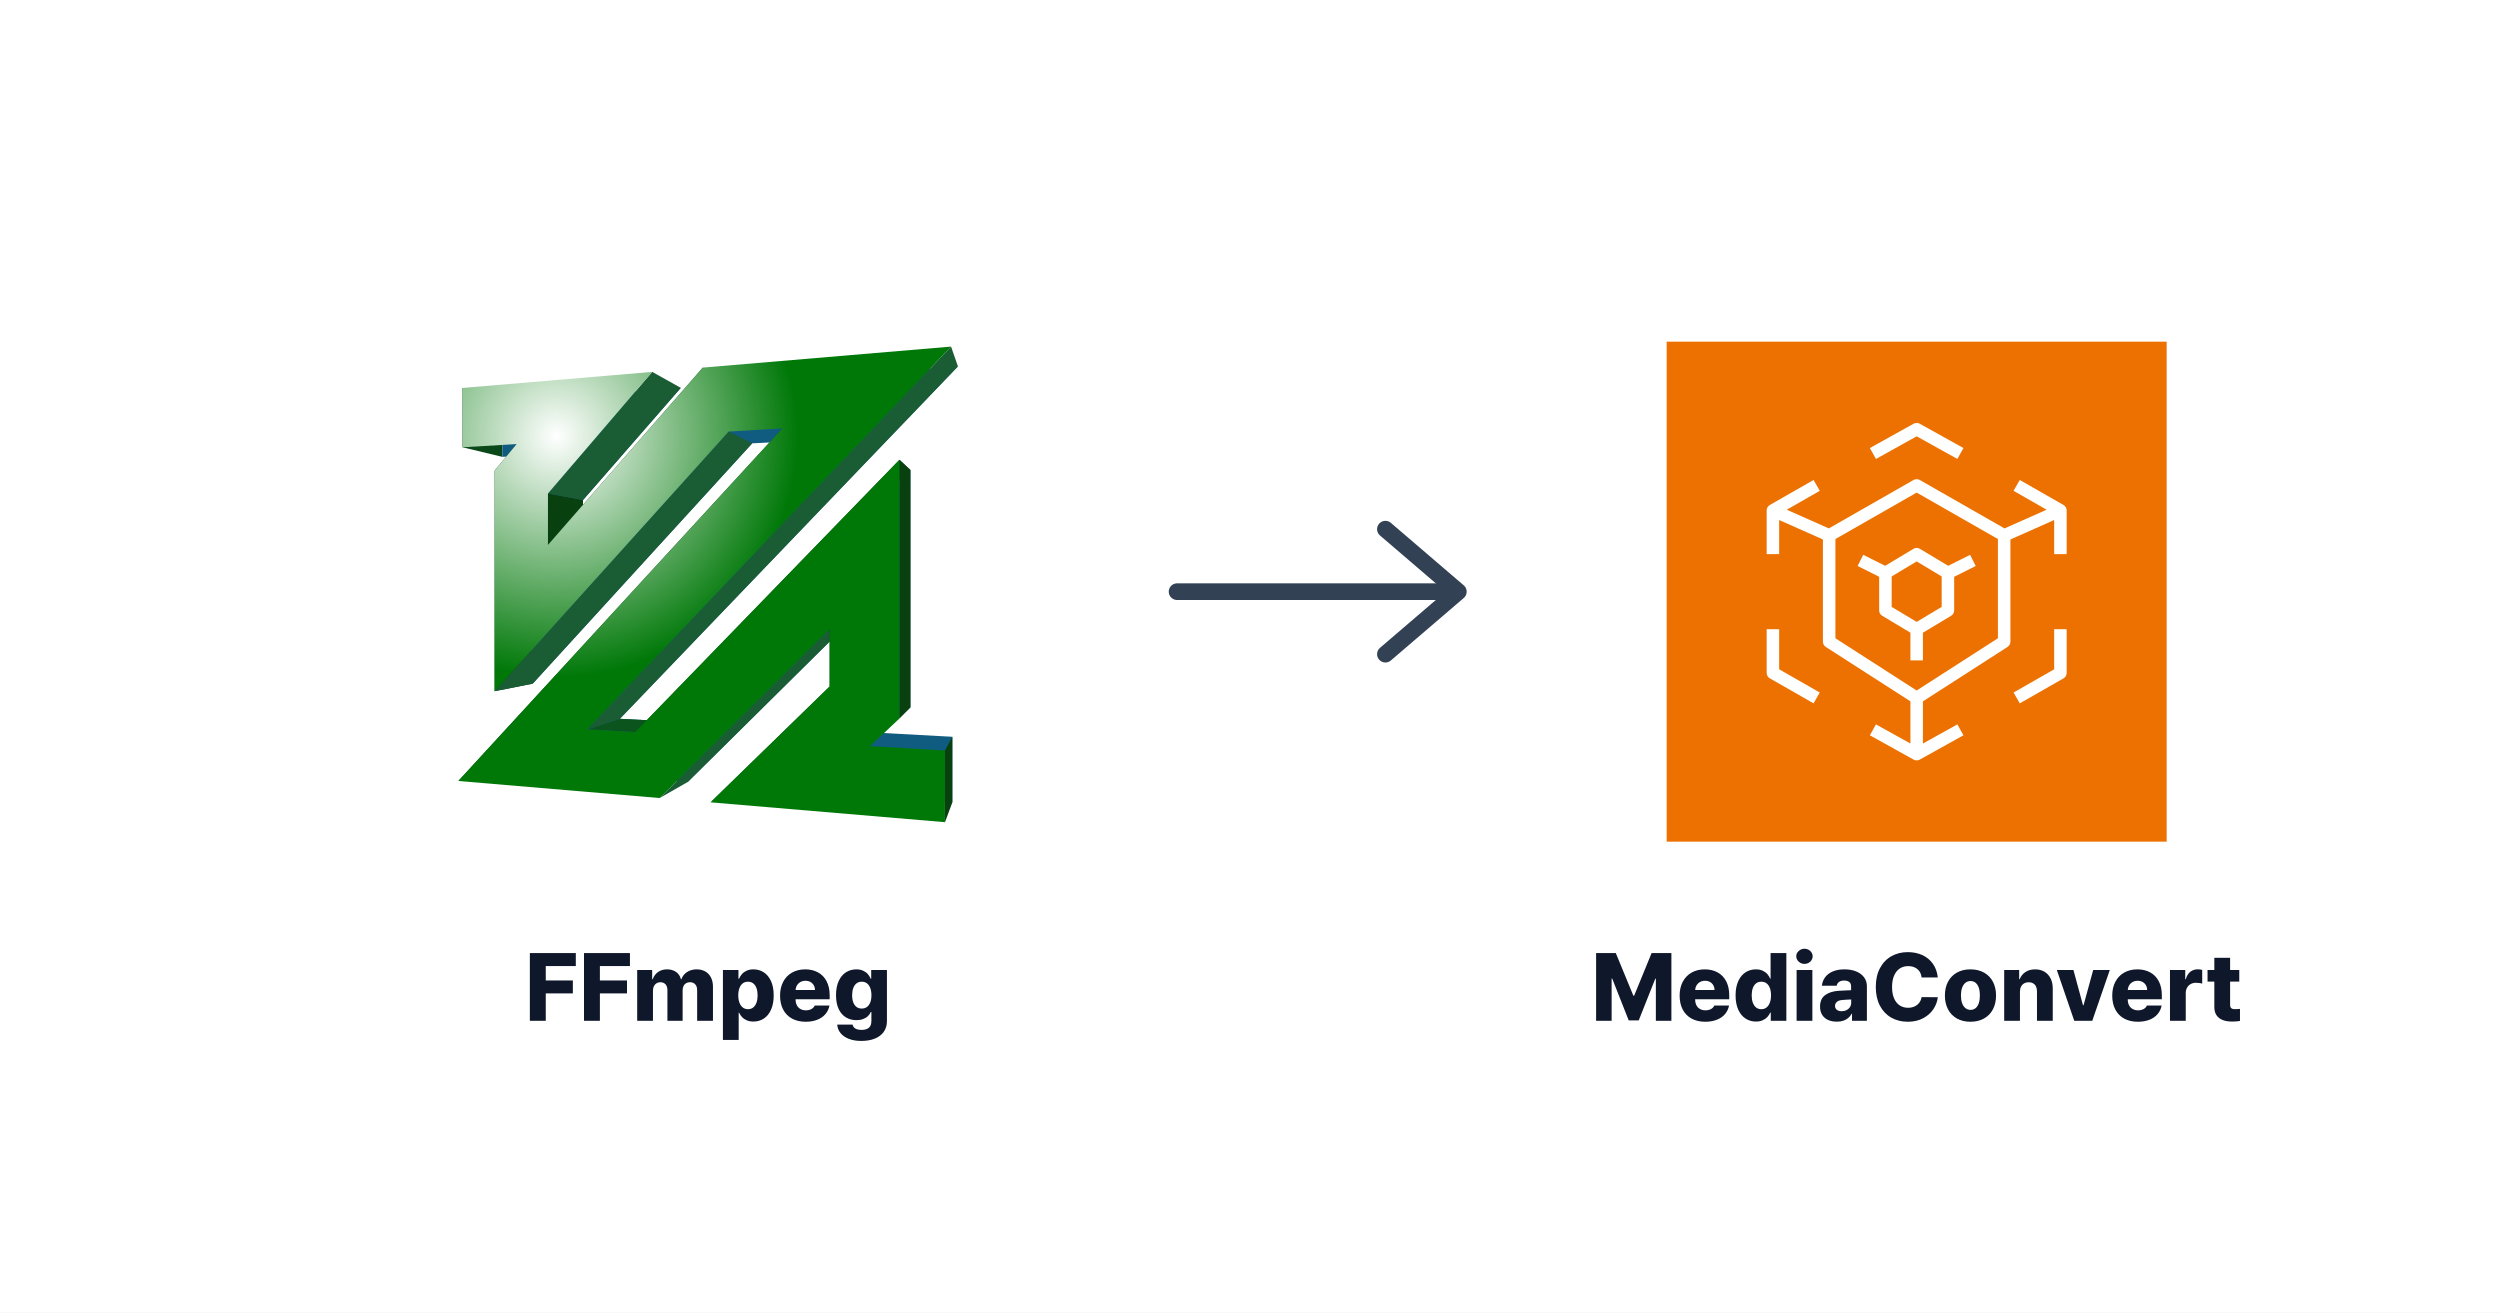
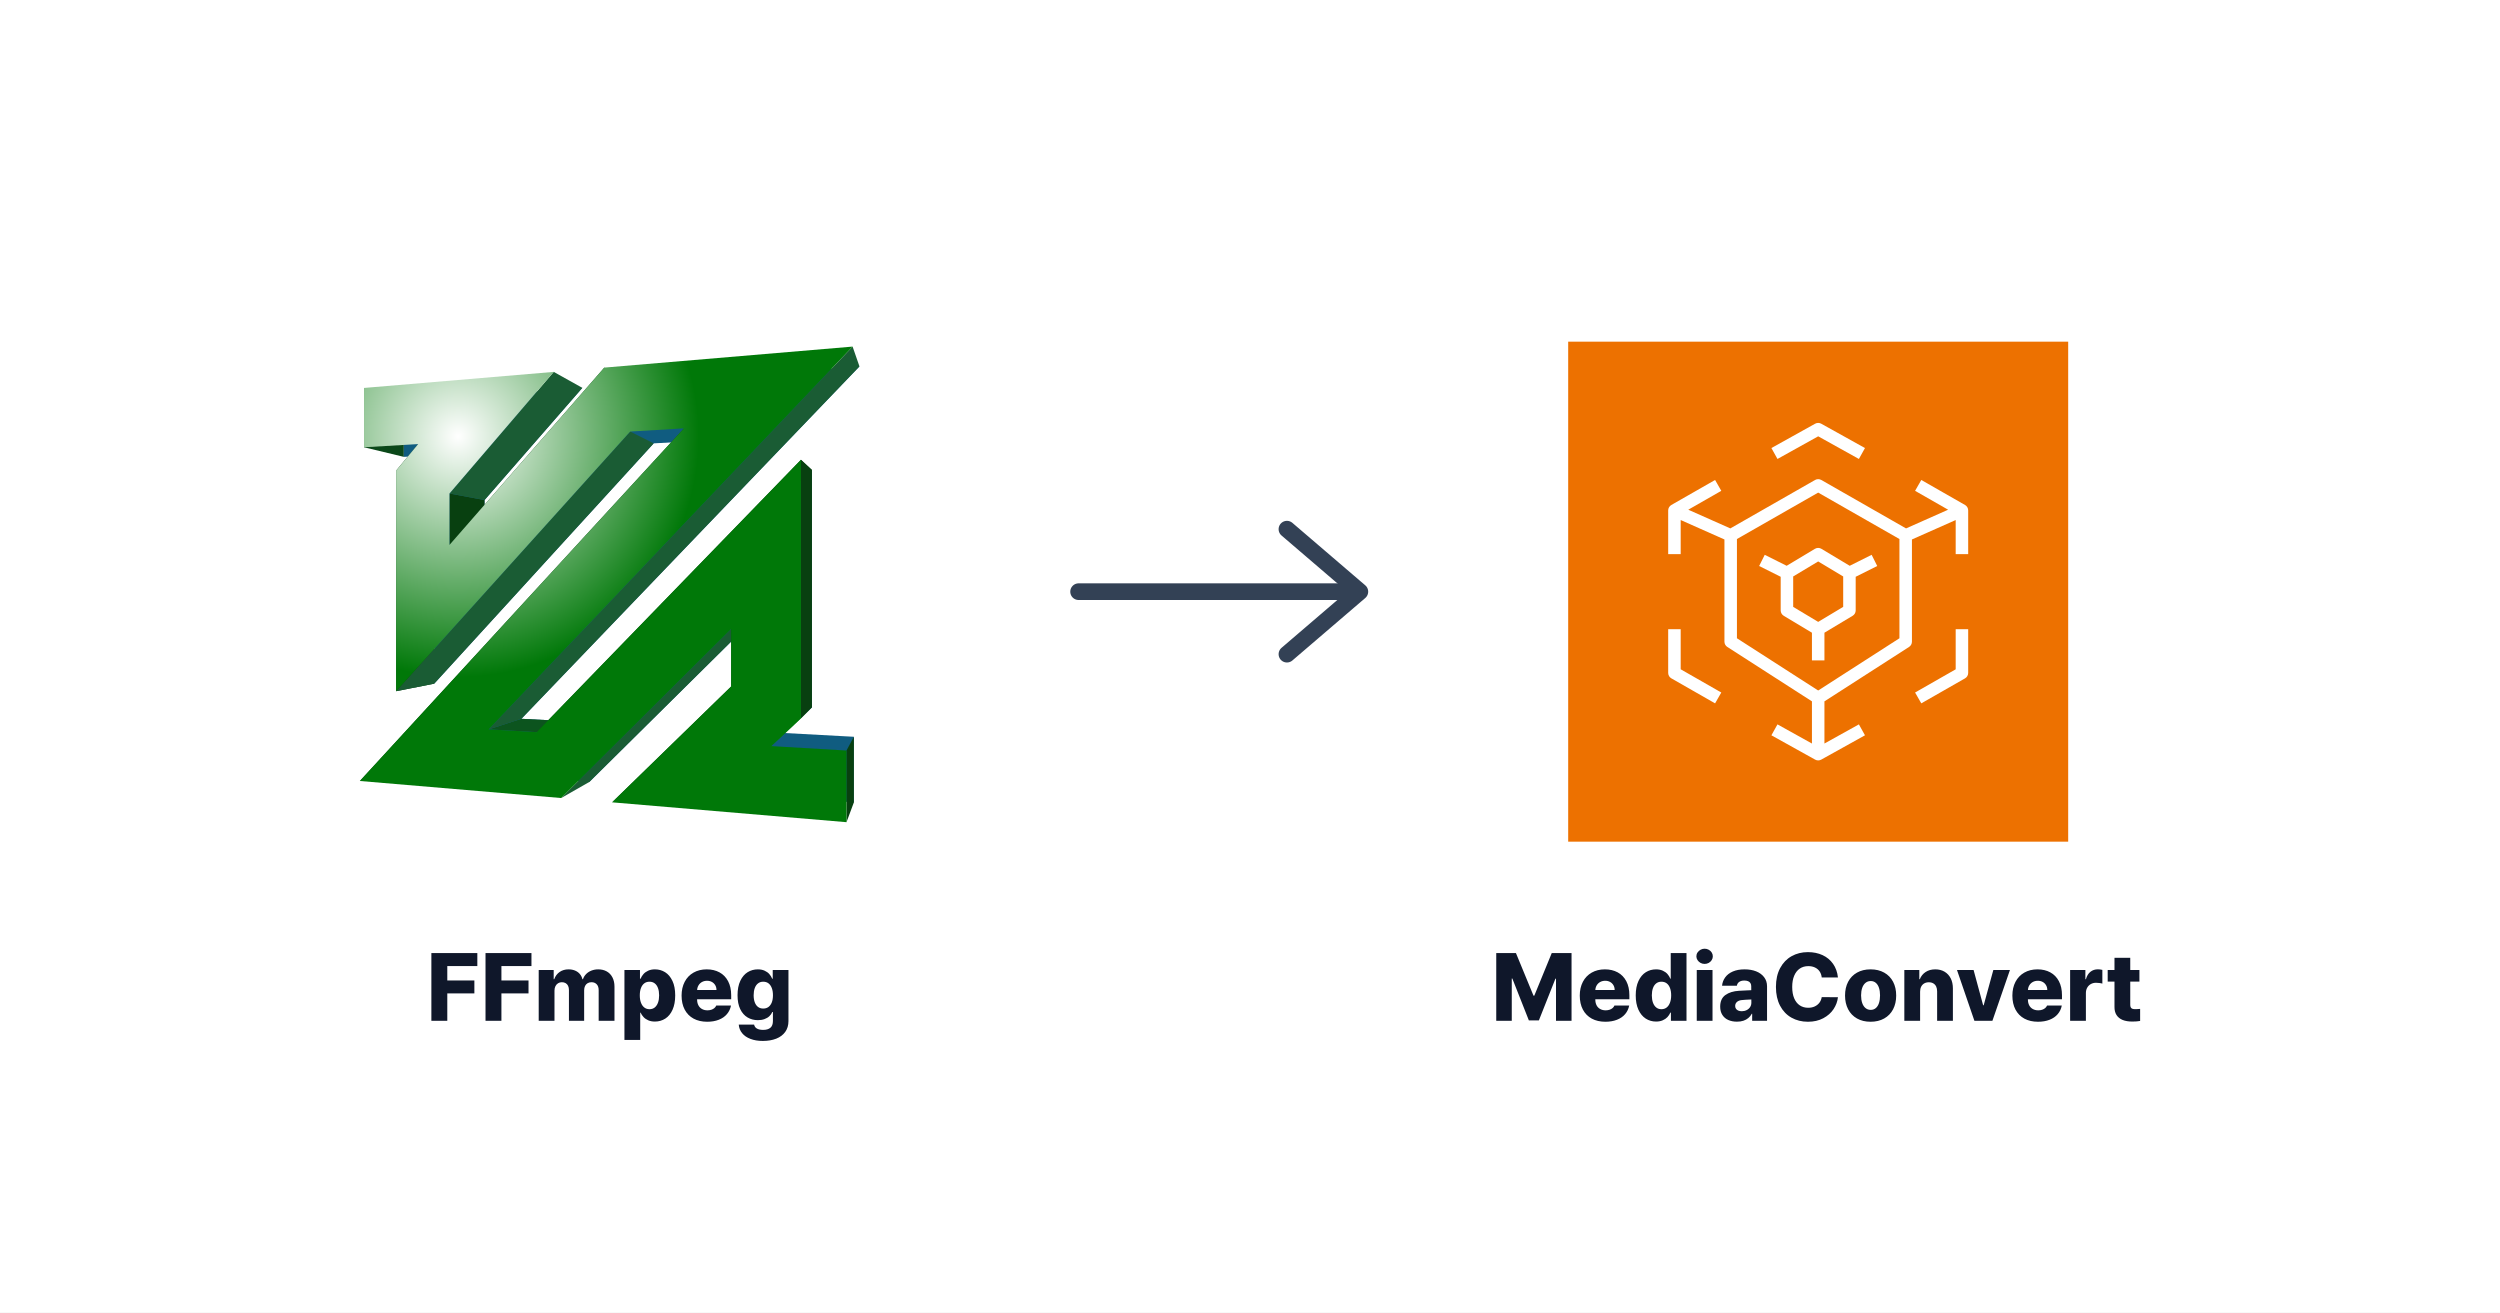
<svg xmlns="http://www.w3.org/2000/svg" width="1200" height="630" viewBox="0 0 1200 630">
  <rect width="1200" height="630" fill="#ffffff" />
-   <svg x="220" y="164" width="240" height="240" viewBox="0 0 61.4 60.19">
-     <radialGradient id="a" cx="-122.39" cy="442.72" gradientTransform="matrix(1 0 0 -1 134.45 453.73)" gradientUnits="userSpaceOnUse" r="29.58">
-       <stop offset="0" stop-color="#fff" />
-       <stop offset="1" stop-color="#007808" />
-     </radialGradient>
-     <path d="m.511 12.364v-7.286l4.891 1.685v6.778z" fill="#0b4819" />
-     <path d="m4.455 42.317v-27.091l4.675.989v25.178z" fill="#0b4819" />
-     <path d="m27.321 5.066-12.015 13.78v5.864l17.82-20.093 28.225-2.185-41.517 43.274 5.527.291 30.155-30.843v29.151l-3.35 3.149 8.496.459v8.068l-26.65-2.064 13.585-13.179v-6.495l-19.422 19.222-23.256-1.798 37.303-40.117-6.139.332-26.953 29.511v-25.178l2.553-3.014-6.281.34v-6.778z" fill="#105c80" />
-     <path d="m4.455 15.226 2.704-3.255 4.524 1.23-2.553 3.014z" fill="#0b4819" />
-     <path d="m11.004 18.039 4.302.807v5.864l-4.302-.352z" fill="#084010" />
-     <path d="m15.82 47.006 4.014-1.3 5.527.291-3.647 1.349z" fill="#0c541e" />
-     <path d="m23.808 3.106 3.513 1.96-12.015 13.78-4.302-.807z" fill="#1a5c34" />
-     <path d="m11.004 24.358 19.018-21.778 3.104 2.037-17.82 20.093z" fill="#0b4819" />
-     <path d="m33.195 10.432 2.888 1.45-26.953 29.511-4.675.924z" fill="#1a5c34" />
-     <path d="m0 53.344 39.798-43.302 2.424 1.508-37.303 40.117z" fill="#0b4819" />
-     <path d="m45.597 34.677 2-.434-19.422 19.222-3.454 1.972z" fill="#1a5c34" />
-     <path d="m45.597 41.737v-7.06l2-.434v6.495z" fill="#0b4819" />
-     <path d="m30.973 55.965 14.624-14.228 2-.999-13.585 13.179z" fill="#0b4819" />
-     <path d="m54.168 45.648-3.63 3.411 1.628-1.605 3.35-3.149z" fill="#13802d" />
-     <path d="m21.714 47.346 32.454-33.446 1.348 1.254-30.155 30.843z" fill="#0b4819" />
-     <path d="m54.168 13.9 1.348 1.254v29.151l-1.348 1.343z" fill="#084010" />
-     <path d="m59.759 49.604.903-1.691v8.068l-.903 2.422z" fill="#084010" />
-     <path d="m60.507 0 .844 2.432-41.517 43.274-4.014 1.3z" fill="#1a5c34" />
-     <path d="m23.808 3.106-12.804 14.933v6.319l19.018-21.778 30.485-2.58-44.687 47.006 5.894.34 32.454-33.446v31.748l-3.63 3.411 9.221.545v8.799l-28.786-2.438 14.624-14.228v-7.06l-20.876 20.76-24.721-2.093 39.798-43.302-6.603.39-28.74 31.885v-27.091l2.704-3.255-6.648.393v-7.286z" fill="url(#a)" />
-   </svg>
-   <g stroke="#334155" stroke-width="8" fill="none" stroke-linecap="round" stroke-linejoin="round">
-     <line x1="565" y1="284" x2="695" y2="284" />
-     <path d="M665 254 L700 284 L665 314" />
-   </g>
-   <svg x="800" y="164" width="240" height="240" viewBox="0 0 80 80">
-     <g id="Icon-Architecture/64/Arch_AWS-Elemental-MediaConvert_64" stroke="none" stroke-width="1" fill="none" fill-rule="evenodd">
-       <g id="Icon-Architecture-BG/64/Media-Services" fill="#ED7100">
-         <rect id="Rectangle" x="0" y="0" width="80" height="80" />
+   <g transform="translate(-47.27 0)">
+     <svg x="220" y="164" width="240" height="240" viewBox="0 0 61.4 60.19">
+       <radialGradient id="a" cx="-122.39" cy="442.72" gradientTransform="matrix(1 0 0 -1 134.45 453.73)" gradientUnits="userSpaceOnUse" r="29.58">
+         <stop offset="0" stop-color="#fff" />
+         <stop offset="1" stop-color="#007808" />
+       </radialGradient>
+       <path d="m.511 12.364v-7.286l4.891 1.685v6.778z" fill="#0b4819" />
+       <path d="m4.455 42.317v-27.091l4.675.989v25.178z" fill="#0b4819" />
+       <path d="m27.321 5.066-12.015 13.78v5.864l17.82-20.093 28.225-2.185-41.517 43.274 5.527.291 30.155-30.843v29.151l-3.35 3.149 8.496.459v8.068l-26.65-2.064 13.585-13.179v-6.495l-19.422 19.222-23.256-1.798 37.303-40.117-6.139.332-26.953 29.511v-25.178l2.553-3.014-6.281.34v-6.778z" fill="#105c80" />
+       <path d="m4.455 15.226 2.704-3.255 4.524 1.23-2.553 3.014z" fill="#0b4819" />
+       <path d="m11.004 18.039 4.302.807v5.864l-4.302-.352z" fill="#084010" />
+       <path d="m15.82 47.006 4.014-1.3 5.527.291-3.647 1.349z" fill="#0c541e" />
+       <path d="m23.808 3.106 3.513 1.96-12.015 13.78-4.302-.807z" fill="#1a5c34" />
+       <path d="m11.004 24.358 19.018-21.778 3.104 2.037-17.82 20.093z" fill="#0b4819" />
+       <path d="m33.195 10.432 2.888 1.45-26.953 29.511-4.675.924z" fill="#1a5c34" />
+       <path d="m0 53.344 39.798-43.302 2.424 1.508-37.303 40.117z" fill="#0b4819" />
+       <path d="m45.597 34.677 2-.434-19.422 19.222-3.454 1.972z" fill="#1a5c34" />
+       <path d="m45.597 41.737v-7.06l2-.434v6.495z" fill="#0b4819" />
+       <path d="m30.973 55.965 14.624-14.228 2-.999-13.585 13.179z" fill="#0b4819" />
+       <path d="m54.168 45.648-3.63 3.411 1.628-1.605 3.35-3.149z" fill="#13802d" />
+       <path d="m21.714 47.346 32.454-33.446 1.348 1.254-30.155 30.843z" fill="#0b4819" />
+       <path d="m54.168 13.9 1.348 1.254v29.151l-1.348 1.343z" fill="#084010" />
+       <path d="m59.759 49.604.903-1.691v8.068l-.903 2.422z" fill="#084010" />
+       <path d="m60.507 0 .844 2.432-41.517 43.274-4.014 1.3z" fill="#1a5c34" />
+       <path d="m23.808 3.106-12.804 14.933v6.319l19.018-21.778 30.485-2.58-44.687 47.006 5.894.34 32.454-33.446v31.748l-3.63 3.411 9.221.545v8.799l-28.786-2.438 14.624-14.228v-7.06l-20.876 20.76-24.721-2.093 39.798-43.302-6.603.39-28.74 31.885v-27.091l2.704-3.255-6.648.393v-7.286z" fill="url(#a)" />
+     </svg>
+     <g stroke="#334155" stroke-width="8" fill="none" stroke-linecap="round" stroke-linejoin="round">
+       <line x1="565" y1="284" x2="695" y2="284" />
+       <path d="M665 254 L700 284 L665 314" />
+     </g>
+     <svg x="800" y="164" width="240" height="240" viewBox="0 0 80 80">
+       <g id="Icon-Architecture/64/Arch_AWS-Elemental-MediaConvert_64" stroke="none" stroke-width="1" fill="none" fill-rule="evenodd">
+         <g id="Icon-Architecture-BG/64/Media-Services" fill="#ED7100">
+           <rect id="Rectangle" x="0" y="0" width="80" height="80" />
+         </g>
+         <path d="M62,52.422 L55.504,56.135 L56.496,57.871 L63.496,53.871 C63.808,53.694 64,53.361 64,53.002 L64,46.001 L62,46.001 L62,52.422 Z M53,31.578 L40,24.149 L27,31.578 L27,47.455 L40,55.814 L53,47.455 L53,31.578 Z M64,27.001 L64,33.999 L62,33.999 L62,28.539 L55,31.648 L55,48.001 C55,48.342 54.827,48.659 54.541,48.843 L41,57.549 L41,64.299 L46.514,61.233 L47.486,62.981 L40.486,66.874 C40.335,66.958 40.167,67 40,67 C39.833,67 39.665,66.958 39.514,66.874 L32.514,62.981 L33.486,61.233 L39,64.299 L39,57.549 L25.459,48.843 C25.173,48.659 25,48.342 25,48.001 L25,31.648 L18,28.537 L18,33.999 L16,33.999 L16,27.001 C16,26.642 16.192,26.31 16.504,26.131 L23.504,22.129 L24.496,23.865 L19.213,26.887 L25.943,29.878 L39.504,22.129 C39.811,21.953 40.189,21.953 40.496,22.129 L54.057,29.879 L60.789,26.888 L55.504,23.865 L56.496,22.129 L63.496,26.131 C63.808,26.31 64,26.642 64,27.001 L64,27.001 Z M40,35.165 L36,37.566 L36,42.434 L40,44.835 L44,42.434 L44,37.566 L40,35.165 Z M40.515,33.142 L45.044,35.859 L48.553,34.105 L49.447,35.894 L46,37.618 L46,43.001 C46,43.352 45.815,43.678 45.515,43.858 L41,46.567 L41,51.002 L39,51.002 L39,46.567 L34.485,43.858 C34.185,43.678 34,43.352 34,43.001 L34,37.618 L30.553,35.894 L31.447,34.105 L34.956,35.859 L39.485,33.142 C39.802,32.951 40.198,32.951 40.515,33.142 L40.515,33.142 Z M40,15.144 L46.514,18.768 L47.486,17.02 L40.486,13.126 C40.184,12.958 39.816,12.958 39.514,13.126 L32.514,17.02 L33.486,18.768 L40,15.144 Z M18,52.419 L24.496,56.135 L23.504,57.871 L16.504,53.868 C16.192,53.69 16,53.358 16,52.999 L16,46.001 L18,46.001 L18,52.419 Z" id="AWS-Elemental-MediaConvert_Icon_64_Squid" fill="#FFFFFF" />
      </g>
-       <path d="M62,52.422 L55.504,56.135 L56.496,57.871 L63.496,53.871 C63.808,53.694 64,53.361 64,53.002 L64,46.001 L62,46.001 L62,52.422 Z M53,31.578 L40,24.149 L27,31.578 L27,47.455 L40,55.814 L53,47.455 L53,31.578 Z M64,27.001 L64,33.999 L62,33.999 L62,28.539 L55,31.648 L55,48.001 C55,48.342 54.827,48.659 54.541,48.843 L41,57.549 L41,64.299 L46.514,61.233 L47.486,62.981 L40.486,66.874 C40.335,66.958 40.167,67 40,67 C39.833,67 39.665,66.958 39.514,66.874 L32.514,62.981 L33.486,61.233 L39,64.299 L39,57.549 L25.459,48.843 C25.173,48.659 25,48.342 25,48.001 L25,31.648 L18,28.537 L18,33.999 L16,33.999 L16,27.001 C16,26.642 16.192,26.31 16.504,26.131 L23.504,22.129 L24.496,23.865 L19.213,26.887 L25.943,29.878 L39.504,22.129 C39.811,21.953 40.189,21.953 40.496,22.129 L54.057,29.879 L60.789,26.888 L55.504,23.865 L56.496,22.129 L63.496,26.131 C63.808,26.31 64,26.642 64,27.001 L64,27.001 Z M40,35.165 L36,37.566 L36,42.434 L40,44.835 L44,42.434 L44,37.566 L40,35.165 Z M40.515,33.142 L45.044,35.859 L48.553,34.105 L49.447,35.894 L46,37.618 L46,43.001 C46,43.352 45.815,43.678 45.515,43.858 L41,46.567 L41,51.002 L39,51.002 L39,46.567 L34.485,43.858 C34.185,43.678 34,43.352 34,43.001 L34,37.618 L30.553,35.894 L31.447,34.105 L34.956,35.859 L39.485,33.142 C39.802,32.951 40.198,32.951 40.515,33.142 L40.515,33.142 Z M40,15.144 L46.514,18.768 L47.486,17.02 L40.486,13.126 C40.184,12.958 39.816,12.958 39.514,13.126 L32.514,17.02 L33.486,18.768 L40,15.144 Z M18,52.419 L24.496,56.135 L23.504,57.871 L16.504,53.868 C16.192,53.69 16,53.358 16,52.999 L16,46.001 L18,46.001 L18,52.419 Z" id="AWS-Elemental-MediaConvert_Icon_64_Squid" fill="#FFFFFF" />
+     </svg>
+     <g fill="#0f172a">
+       <path aria-label="FFmpeg" d="M254.33 457.47H276.39V463.72H261.97V470.61H274.97V476.83H261.97V490.0H254.33ZM280.32 457.47H302.37V463.72H287.95V470.61H300.96V476.83H287.95V490.0H280.32ZM305.85 465.60H313.04V470.03H313.29Q314.10 467.78 315.91 466.53Q317.71 465.29 320.18 465.29Q321.87 465.29 323.26 465.86Q324.65 466.43 325.58 467.51Q326.50 468.59 326.83 470.03H327.08Q327.57 468.59 328.63 467.52Q329.69 466.46 331.19 465.87Q332.70 465.29 334.42 465.29Q336.74 465.29 338.50 466.28Q340.26 467.26 341.24 469.15Q342.22 471.04 342.22 473.58V490.0H334.63V475.26Q334.63 473.44 333.68 472.45Q332.74 471.46 331.19 471.46Q330.11 471.46 329.31 471.94Q328.52 472.41 328.09 473.28Q327.66 474.16 327.66 475.35V490.0H320.36V475.17Q320.36 474.05 319.95 473.19Q319.53 472.34 318.76 471.90Q317.98 471.46 316.97 471.46Q315.94 471.46 315.14 471.96Q314.34 472.45 313.88 473.36Q313.42 474.27 313.42 475.51V490.0H305.85ZM347.00 465.60H354.46V469.78H354.75Q355.29 468.50 356.17 467.52Q357.04 466.55 358.42 465.92Q359.81 465.29 361.62 465.29Q364.32 465.29 366.52 466.66Q368.72 468.03 370.05 470.85Q371.37 473.67 371.37 477.80Q371.37 481.82 370.10 484.66Q368.83 487.50 366.61 488.93Q364.39 490.35 361.60 490.35Q359.83 490.35 358.46 489.76Q357.09 489.16 356.20 488.22Q355.31 487.28 354.75 486.06H354.57V499.16H347.00ZM359.04 484.42Q360.50 484.42 361.54 483.59Q362.57 482.76 363.11 481.27Q363.65 479.78 363.65 477.78Q363.65 475.78 363.11 474.29Q362.57 472.81 361.54 472.02Q360.50 471.22 359.04 471.22Q357.56 471.22 356.53 472.00Q355.49 472.79 354.93 474.27Q354.37 475.75 354.37 477.78Q354.37 479.78 354.93 481.28Q355.49 482.79 356.54 483.60Q357.58 484.42 359.04 484.42ZM374.43 477.89Q374.43 474.14 375.92 471.27Q377.41 468.41 380.16 466.85Q382.90 465.29 386.51 465.29Q389.97 465.29 392.62 466.73Q395.27 468.16 396.75 470.97Q398.24 473.78 398.24 477.71V479.66H377.17V475.19H391.18Q391.18 473.91 390.59 472.90Q389.99 471.89 388.97 471.33Q387.95 470.77 386.65 470.77Q385.30 470.77 384.22 471.36Q383.14 471.96 382.54 473.00Q381.93 474.05 381.88 475.33V479.80Q381.88 481.35 382.49 482.53Q383.10 483.71 384.23 484.33Q385.37 484.96 386.87 484.96Q387.88 484.96 388.74 484.67Q389.59 484.38 390.18 483.87Q390.78 483.37 391.07 482.67H398.15Q397.70 485.01 396.20 486.77Q394.71 488.54 392.27 489.49Q389.84 490.44 386.74 490.44Q382.96 490.44 380.19 488.94Q377.41 487.43 375.92 484.60Q374.43 481.77 374.43 477.89ZM401.87 491.81H409.24Q409.51 493.12 410.63 493.73Q411.76 494.35 413.62 494.35Q415.80 494.35 417.04 493.34Q418.27 492.33 418.27 490.06V485.75H417.98Q417.49 486.92 416.56 487.78Q415.64 488.65 414.24 489.16Q412.84 489.68 411.06 489.68Q408.30 489.68 406.09 488.37Q403.87 487.05 402.58 484.38Q401.29 481.71 401.29 477.71Q401.29 473.60 402.62 470.80Q403.94 468.01 406.14 466.65Q408.34 465.29 411.04 465.29Q412.88 465.29 414.26 465.92Q415.64 466.55 416.50 467.50Q417.35 468.45 417.93 469.78H418.18V465.60H425.73V490.13Q425.73 493.14 424.19 495.30Q422.65 497.45 419.88 498.55Q417.10 499.65 413.42 499.65Q410.03 499.65 407.47 498.66Q404.91 497.68 403.48 495.91Q402.05 494.15 401.87 491.81ZM418.29 477.73Q418.29 475.73 417.73 474.26Q417.17 472.79 416.14 472.00Q415.10 471.22 413.62 471.22Q412.16 471.22 411.13 472.02Q410.10 472.81 409.56 474.28Q409.02 475.75 409.02 477.73Q409.02 479.71 409.56 481.13Q410.10 482.56 411.13 483.34Q412.16 484.11 413.62 484.11Q415.08 484.11 416.13 483.35Q417.17 482.58 417.73 481.15Q418.29 479.71 418.29 477.73Z" />
+       <path transform="translate(-0.66 0)" aria-label="MediaConvert" d="M775.58 457.47 784.01 477.93H784.39L792.77 457.47H802.27V490.0H794.81V469.76H794.54L786.59 489.79H781.78L773.85 469.69H773.58V490.0H766.13V457.47ZM806.22 477.89Q806.22 474.14 807.71 471.27Q809.21 468.41 811.95 466.85Q814.69 465.29 818.30 465.29Q821.76 465.29 824.41 466.73Q827.06 468.16 828.55 470.97Q830.03 473.78 830.03 477.71V479.66H808.96V475.19H822.97Q822.97 473.91 822.38 472.90Q821.78 471.89 820.76 471.33Q819.74 470.77 818.44 470.77Q817.09 470.77 816.01 471.36Q814.93 471.96 814.33 473.00Q813.72 474.05 813.68 475.33V479.80Q813.68 481.35 814.28 482.53Q814.89 483.71 816.02 484.33Q817.16 484.96 818.66 484.96Q819.67 484.96 820.53 484.67Q821.38 484.38 821.98 483.87Q822.57 483.37 822.86 482.67H829.94Q829.49 485.01 828.0 486.77Q826.50 488.54 824.06 489.49Q821.63 490.44 818.53 490.44Q814.75 490.44 811.98 488.94Q809.21 487.43 807.71 484.60Q806.22 481.77 806.22 477.89ZM833.08 477.80Q833.08 473.67 834.41 470.85Q835.73 468.03 837.93 466.66Q840.14 465.29 842.83 465.29Q844.67 465.29 846.05 465.92Q847.43 466.55 848.30 467.52Q849.16 468.50 849.70 469.78H849.88V457.47H857.45V490.0H849.97V486.06H849.70Q849.14 487.30 848.27 488.23Q847.39 489.16 846.01 489.76Q844.63 490.35 842.85 490.35Q840.11 490.35 837.89 488.93Q835.67 487.50 834.37 484.66Q833.08 481.82 833.08 477.80ZM850.09 477.78Q850.09 475.75 849.54 474.27Q848.98 472.79 847.94 472.00Q846.90 471.22 845.41 471.22Q843.95 471.22 842.92 472.02Q841.89 472.81 841.35 474.29Q840.81 475.78 840.81 477.78Q840.81 479.78 841.35 481.27Q841.89 482.76 842.92 483.59Q843.95 484.42 845.41 484.42Q846.87 484.42 847.92 483.60Q848.96 482.79 849.52 481.28Q850.09 479.78 850.09 477.78ZM862.37 465.60H869.94V490.0H862.37ZM862.19 459.04Q862.19 458.03 862.74 457.20Q863.29 456.37 864.19 455.88Q865.09 455.38 866.14 455.38Q867.22 455.38 868.12 455.88Q869.02 456.37 869.55 457.20Q870.08 458.03 870.08 459.04Q870.08 460.01 869.55 460.85Q869.02 461.69 868.12 462.19Q867.22 462.68 866.14 462.68Q865.09 462.68 864.19 462.19Q863.29 461.69 862.74 460.85Q862.19 460.01 862.19 459.04ZM885.98 479.87 883.96 480.04Q882.50 480.18 881.65 480.94Q880.81 481.71 880.81 482.87Q880.81 483.66 881.22 484.23Q881.62 484.81 882.34 485.10Q883.06 485.39 883.98 485.39Q885.26 485.39 886.31 484.86Q887.37 484.33 887.98 483.40Q888.58 482.47 888.58 481.33L888.52 473.35Q888.52 472.50 888.13 471.88Q887.75 471.26 886.99 470.96Q886.22 470.66 885.19 470.66Q883.71 470.66 882.77 471.30Q881.82 471.94 881.62 473.15H874.52Q874.72 470.95 876.02 469.15Q877.31 467.35 879.68 466.32Q882.05 465.29 885.35 465.29Q888.43 465.29 890.86 466.24Q893.30 467.20 894.70 469.04Q896.11 470.88 896.11 473.44V490.0H888.97V486.60H888.79Q888.13 487.82 887.12 488.66Q886.11 489.50 884.77 489.95Q883.42 490.40 881.67 490.40Q879.31 490.40 877.50 489.59Q875.69 488.78 874.66 487.16Q873.62 485.55 873.62 483.21Q873.62 479.39 876.12 477.61Q878.61 475.82 882.65 475.58Q883.42 475.51 886.76 475.37L888.85 475.28L888.90 479.73Q887.82 479.75 885.98 479.87ZM915.94 463.74Q913.54 463.74 911.81 464.93Q910.08 466.12 909.14 468.35Q908.19 470.59 908.19 473.73Q908.19 476.97 909.14 479.19Q910.08 481.41 911.81 482.57Q913.54 483.73 915.87 483.73Q917.63 483.73 918.98 483.10Q920.34 482.47 921.22 481.34Q922.10 480.20 922.36 478.61L930.14 478.67Q929.82 481.68 928.04 484.38Q926.25 487.08 923.09 488.76Q919.94 490.44 915.74 490.44Q911.31 490.44 907.82 488.47Q904.33 486.49 902.35 482.72Q900.38 478.94 900.38 473.73Q900.38 468.48 902.39 464.70Q904.40 460.93 907.88 458.98Q911.36 457.02 915.74 457.02Q919.65 457.02 922.76 458.46Q925.87 459.90 927.80 462.64Q929.73 465.38 930.14 469.17H922.36Q922.18 467.51 921.35 466.29Q920.52 465.06 919.12 464.40Q917.72 463.74 915.94 463.74ZM933.55 477.87Q933.55 474.09 935.03 471.26Q936.52 468.43 939.29 466.86Q942.06 465.29 945.81 465.29Q949.56 465.29 952.35 466.86Q955.14 468.43 956.62 471.26Q958.10 474.09 958.10 477.87Q958.10 481.59 956.62 484.45Q955.14 487.30 952.35 488.87Q949.56 490.44 945.81 490.44Q942.06 490.44 939.29 488.87Q936.52 487.30 935.03 484.45Q933.55 481.59 933.55 477.87ZM950.35 477.80Q950.35 475.78 949.85 474.20Q949.34 472.63 948.33 471.77Q947.32 470.90 945.88 470.90Q944.42 470.90 943.38 471.77Q942.33 472.63 941.79 474.18Q941.25 475.73 941.25 477.80Q941.25 479.89 941.79 481.45Q942.33 483.01 943.38 483.87Q944.42 484.74 945.88 484.74Q947.32 484.74 948.33 483.87Q949.34 483.01 949.85 481.43Q950.35 479.84 950.35 477.80ZM969.58 490.0H962.01V465.60H969.20V470.03H969.44Q970.30 467.83 972.23 466.56Q974.16 465.29 976.85 465.29Q979.42 465.29 981.32 466.42Q983.23 467.56 984.28 469.62Q985.32 471.69 985.32 474.43V490.0H977.75V475.89Q977.75 474.50 977.29 473.53Q976.83 472.57 975.93 472.03Q975.04 471.49 973.76 471.49Q972.50 471.49 971.55 472.04Q970.61 472.59 970.09 473.60Q969.58 474.61 969.58 476.02ZM1004.28 490.0H995.65L987.28 465.60H995.25L999.83 482.52H1000.10L1004.73 465.60H1012.70ZM1013.87 477.89Q1013.87 474.14 1015.36 471.27Q1016.86 468.41 1019.60 466.85Q1022.34 465.29 1025.95 465.29Q1029.41 465.29 1032.06 466.73Q1034.71 468.16 1036.20 470.97Q1037.68 473.78 1037.68 477.71V479.66H1016.61V475.19H1030.63Q1030.63 473.91 1030.03 472.90Q1029.44 471.89 1028.41 471.33Q1027.39 470.77 1026.09 470.77Q1024.74 470.77 1023.66 471.36Q1022.59 471.96 1021.98 473.00Q1021.37 474.05 1021.33 475.33V479.80Q1021.33 481.35 1021.93 482.53Q1022.54 483.71 1023.67 484.33Q1024.81 484.96 1026.31 484.96Q1027.32 484.96 1028.18 484.67Q1029.03 484.38 1029.63 483.87Q1030.22 483.37 1030.51 482.67H1037.59Q1037.14 485.01 1035.65 486.77Q1034.15 488.54 1031.72 489.49Q1029.28 490.44 1026.18 490.44Q1022.41 490.44 1019.63 488.94Q1016.86 487.43 1015.36 484.60Q1013.87 481.77 1013.87 477.89ZM1041.59 465.60H1048.91V470.00H1049.18Q1049.83 467.65 1051.34 466.46Q1052.84 465.27 1054.91 465.27Q1055.96 465.27 1057.06 465.54V472.14Q1056.57 471.96 1055.68 471.85Q1054.79 471.73 1054.05 471.73Q1052.64 471.73 1051.54 472.34Q1050.44 472.95 1049.80 474.07Q1049.16 475.19 1049.16 476.63V490.0H1041.59ZM1074.85 471.17H1059.62V465.60H1074.85ZM1070.45 459.76V482.34Q1070.45 483.08 1070.69 483.53Q1070.92 483.98 1071.37 484.17Q1071.82 484.36 1072.49 484.38Q1073.37 484.42 1075.19 484.27V490.06Q1073.57 490.35 1071.44 490.35Q1068.72 490.35 1066.80 489.58Q1064.88 488.80 1063.86 487.21Q1062.84 485.62 1062.88 483.23V459.76Z" />
    </g>
-   </svg>
-   <g fill="#0f172a">
-     <path aria-label="FFmpeg" d="M254.33 457.47H276.39V463.72H261.97V470.61H274.97V476.83H261.97V490.0H254.33ZM280.32 457.47H302.37V463.72H287.95V470.61H300.96V476.83H287.95V490.0H280.32ZM305.85 465.60H313.04V470.03H313.29Q314.10 467.78 315.91 466.53Q317.71 465.29 320.18 465.29Q321.87 465.29 323.26 465.86Q324.65 466.43 325.58 467.51Q326.50 468.59 326.83 470.03H327.08Q327.57 468.59 328.63 467.52Q329.69 466.46 331.19 465.87Q332.70 465.29 334.42 465.29Q336.74 465.29 338.50 466.28Q340.26 467.26 341.24 469.15Q342.22 471.04 342.22 473.58V490.0H334.63V475.26Q334.63 473.44 333.68 472.45Q332.74 471.46 331.19 471.46Q330.11 471.46 329.31 471.94Q328.52 472.41 328.09 473.28Q327.66 474.16 327.66 475.35V490.0H320.36V475.17Q320.36 474.05 319.95 473.19Q319.53 472.34 318.76 471.90Q317.98 471.46 316.97 471.46Q315.94 471.46 315.14 471.96Q314.34 472.45 313.88 473.36Q313.42 474.27 313.42 475.51V490.0H305.85ZM347.00 465.60H354.46V469.78H354.75Q355.29 468.50 356.17 467.52Q357.04 466.55 358.42 465.92Q359.81 465.29 361.62 465.29Q364.32 465.29 366.52 466.66Q368.72 468.03 370.05 470.85Q371.37 473.67 371.37 477.80Q371.37 481.82 370.10 484.66Q368.83 487.50 366.61 488.93Q364.39 490.35 361.60 490.35Q359.83 490.35 358.46 489.76Q357.09 489.16 356.20 488.22Q355.31 487.28 354.75 486.06H354.57V499.16H347.00ZM359.04 484.42Q360.50 484.42 361.54 483.59Q362.57 482.76 363.11 481.27Q363.65 479.78 363.65 477.78Q363.65 475.78 363.11 474.29Q362.57 472.81 361.54 472.02Q360.50 471.22 359.04 471.22Q357.56 471.22 356.53 472.00Q355.49 472.79 354.93 474.27Q354.37 475.75 354.37 477.78Q354.37 479.78 354.93 481.28Q355.49 482.79 356.54 483.60Q357.58 484.42 359.04 484.42ZM374.43 477.89Q374.43 474.14 375.92 471.27Q377.41 468.41 380.16 466.85Q382.90 465.29 386.51 465.29Q389.97 465.29 392.62 466.73Q395.27 468.16 396.75 470.97Q398.24 473.78 398.24 477.71V479.66H377.17V475.19H391.18Q391.18 473.91 390.59 472.90Q389.99 471.89 388.97 471.33Q387.95 470.77 386.65 470.77Q385.30 470.77 384.22 471.36Q383.14 471.96 382.54 473.00Q381.93 474.05 381.88 475.33V479.80Q381.88 481.35 382.49 482.53Q383.10 483.71 384.23 484.33Q385.37 484.96 386.87 484.96Q387.88 484.96 388.74 484.67Q389.59 484.38 390.18 483.87Q390.78 483.37 391.07 482.67H398.15Q397.70 485.01 396.20 486.77Q394.71 488.54 392.27 489.49Q389.84 490.44 386.74 490.44Q382.96 490.44 380.19 488.94Q377.41 487.43 375.92 484.60Q374.43 481.77 374.43 477.89ZM401.87 491.81H409.24Q409.51 493.12 410.63 493.73Q411.76 494.35 413.62 494.35Q415.80 494.35 417.04 493.34Q418.27 492.33 418.27 490.06V485.75H417.98Q417.49 486.92 416.56 487.78Q415.64 488.65 414.24 489.16Q412.84 489.68 411.06 489.68Q408.30 489.68 406.09 488.37Q403.87 487.05 402.58 484.38Q401.29 481.71 401.29 477.71Q401.29 473.60 402.62 470.80Q403.94 468.01 406.14 466.65Q408.34 465.29 411.04 465.29Q412.88 465.29 414.26 465.92Q415.64 466.55 416.50 467.50Q417.35 468.45 417.93 469.78H418.18V465.60H425.73V490.13Q425.73 493.14 424.19 495.30Q422.65 497.45 419.88 498.55Q417.10 499.65 413.42 499.65Q410.03 499.65 407.47 498.66Q404.91 497.68 403.48 495.91Q402.05 494.15 401.87 491.81ZM418.29 477.73Q418.29 475.73 417.73 474.26Q417.17 472.79 416.14 472.00Q415.10 471.22 413.62 471.22Q412.16 471.22 411.13 472.02Q410.10 472.81 409.56 474.28Q409.02 475.75 409.02 477.73Q409.02 479.71 409.56 481.13Q410.10 482.56 411.13 483.34Q412.16 484.11 413.62 484.11Q415.08 484.11 416.13 483.35Q417.17 482.58 417.73 481.15Q418.29 479.71 418.29 477.73Z" />
-     <path aria-label="MediaConvert" d="M775.58 457.47 784.01 477.93H784.39L792.77 457.47H802.27V490.0H794.81V469.76H794.54L786.59 489.79H781.78L773.85 469.69H773.58V490.0H766.13V457.47ZM806.22 477.89Q806.22 474.14 807.71 471.27Q809.21 468.41 811.95 466.85Q814.69 465.29 818.30 465.29Q821.76 465.29 824.41 466.73Q827.06 468.16 828.55 470.97Q830.03 473.78 830.03 477.71V479.66H808.96V475.19H822.97Q822.97 473.91 822.38 472.90Q821.78 471.89 820.76 471.33Q819.74 470.77 818.44 470.77Q817.09 470.77 816.01 471.36Q814.93 471.96 814.33 473.00Q813.72 474.05 813.68 475.33V479.80Q813.68 481.35 814.28 482.53Q814.89 483.71 816.02 484.33Q817.16 484.96 818.66 484.96Q819.67 484.96 820.53 484.67Q821.38 484.38 821.98 483.87Q822.57 483.37 822.86 482.67H829.94Q829.49 485.01 828.0 486.77Q826.50 488.54 824.06 489.49Q821.63 490.44 818.53 490.44Q814.75 490.44 811.98 488.94Q809.21 487.43 807.71 484.60Q806.22 481.77 806.22 477.89ZM833.08 477.80Q833.08 473.67 834.41 470.85Q835.73 468.03 837.93 466.66Q840.14 465.29 842.83 465.29Q844.67 465.29 846.05 465.92Q847.43 466.55 848.30 467.52Q849.16 468.50 849.70 469.78H849.88V457.47H857.45V490.0H849.97V486.06H849.70Q849.14 487.30 848.27 488.23Q847.39 489.16 846.01 489.76Q844.63 490.35 842.85 490.35Q840.11 490.35 837.89 488.93Q835.67 487.50 834.37 484.66Q833.08 481.82 833.08 477.80ZM850.09 477.78Q850.09 475.75 849.54 474.27Q848.98 472.79 847.94 472.00Q846.90 471.22 845.41 471.22Q843.95 471.22 842.92 472.02Q841.89 472.81 841.35 474.29Q840.81 475.78 840.81 477.78Q840.81 479.78 841.35 481.27Q841.89 482.76 842.92 483.59Q843.95 484.42 845.41 484.42Q846.87 484.42 847.92 483.60Q848.96 482.79 849.52 481.28Q850.09 479.78 850.09 477.78ZM862.37 465.60H869.94V490.0H862.37ZM862.19 459.04Q862.19 458.03 862.74 457.20Q863.29 456.37 864.19 455.88Q865.09 455.38 866.14 455.38Q867.22 455.38 868.12 455.88Q869.02 456.37 869.55 457.20Q870.08 458.03 870.08 459.04Q870.08 460.01 869.55 460.85Q869.02 461.69 868.12 462.19Q867.22 462.68 866.14 462.68Q865.09 462.68 864.19 462.19Q863.29 461.69 862.74 460.85Q862.19 460.01 862.19 459.04ZM885.98 479.87 883.96 480.04Q882.50 480.18 881.65 480.94Q880.81 481.71 880.81 482.87Q880.81 483.66 881.22 484.23Q881.62 484.81 882.34 485.10Q883.06 485.39 883.98 485.39Q885.26 485.39 886.31 484.86Q887.37 484.33 887.98 483.40Q888.58 482.47 888.58 481.33L888.52 473.35Q888.52 472.50 888.13 471.88Q887.75 471.26 886.99 470.96Q886.22 470.66 885.19 470.66Q883.71 470.66 882.77 471.30Q881.82 471.94 881.62 473.15H874.52Q874.72 470.95 876.02 469.15Q877.31 467.35 879.68 466.32Q882.05 465.29 885.35 465.29Q888.43 465.29 890.86 466.24Q893.30 467.20 894.70 469.04Q896.11 470.88 896.11 473.44V490.0H888.97V486.60H888.79Q888.13 487.82 887.12 488.66Q886.11 489.50 884.77 489.95Q883.42 490.40 881.67 490.40Q879.31 490.40 877.50 489.59Q875.69 488.78 874.66 487.16Q873.62 485.55 873.62 483.21Q873.62 479.39 876.12 477.61Q878.61 475.82 882.65 475.58Q883.42 475.51 886.76 475.37L888.85 475.28L888.90 479.73Q887.82 479.75 885.98 479.87ZM915.94 463.74Q913.54 463.74 911.81 464.93Q910.08 466.12 909.14 468.35Q908.19 470.59 908.19 473.73Q908.19 476.97 909.14 479.19Q910.08 481.41 911.81 482.57Q913.54 483.73 915.87 483.73Q917.63 483.73 918.98 483.10Q920.34 482.47 921.22 481.34Q922.10 480.20 922.36 478.61L930.14 478.67Q929.82 481.68 928.04 484.38Q926.25 487.08 923.09 488.76Q919.94 490.44 915.74 490.44Q911.31 490.44 907.82 488.47Q904.33 486.49 902.35 482.72Q900.38 478.94 900.38 473.73Q900.38 468.48 902.39 464.70Q904.40 460.93 907.88 458.98Q911.36 457.02 915.74 457.02Q919.65 457.02 922.76 458.46Q925.87 459.90 927.80 462.64Q929.73 465.38 930.14 469.17H922.36Q922.18 467.51 921.35 466.29Q920.52 465.06 919.12 464.40Q917.72 463.74 915.94 463.74ZM933.55 477.87Q933.55 474.09 935.03 471.26Q936.52 468.43 939.29 466.86Q942.06 465.29 945.81 465.29Q949.56 465.29 952.35 466.86Q955.14 468.43 956.62 471.26Q958.10 474.09 958.10 477.87Q958.10 481.59 956.62 484.45Q955.14 487.30 952.35 488.87Q949.56 490.44 945.81 490.44Q942.06 490.44 939.29 488.87Q936.52 487.30 935.03 484.45Q933.55 481.59 933.55 477.87ZM950.35 477.80Q950.35 475.78 949.85 474.20Q949.34 472.63 948.33 471.77Q947.32 470.90 945.88 470.90Q944.42 470.90 943.38 471.77Q942.33 472.63 941.79 474.18Q941.25 475.73 941.25 477.80Q941.25 479.89 941.79 481.45Q942.33 483.01 943.38 483.87Q944.42 484.74 945.88 484.74Q947.32 484.74 948.33 483.87Q949.34 483.01 949.85 481.43Q950.35 479.84 950.35 477.80ZM969.58 490.0H962.01V465.60H969.20V470.03H969.44Q970.30 467.83 972.23 466.56Q974.16 465.29 976.85 465.29Q979.42 465.29 981.32 466.42Q983.23 467.56 984.28 469.62Q985.32 471.69 985.32 474.43V490.0H977.75V475.89Q977.75 474.50 977.29 473.53Q976.83 472.57 975.93 472.03Q975.04 471.49 973.76 471.49Q972.50 471.49 971.55 472.04Q970.61 472.59 970.09 473.60Q969.58 474.61 969.58 476.02ZM1004.28 490.0H995.65L987.28 465.60H995.25L999.83 482.52H1000.10L1004.73 465.60H1012.70ZM1013.87 477.89Q1013.87 474.14 1015.36 471.27Q1016.86 468.41 1019.60 466.85Q1022.34 465.29 1025.95 465.29Q1029.41 465.29 1032.06 466.73Q1034.71 468.16 1036.20 470.97Q1037.68 473.78 1037.68 477.71V479.66H1016.61V475.19H1030.63Q1030.63 473.91 1030.03 472.90Q1029.44 471.89 1028.41 471.33Q1027.39 470.77 1026.09 470.77Q1024.74 470.77 1023.66 471.36Q1022.59 471.96 1021.98 473.00Q1021.37 474.05 1021.33 475.33V479.80Q1021.33 481.35 1021.93 482.53Q1022.54 483.71 1023.67 484.33Q1024.81 484.96 1026.31 484.96Q1027.32 484.96 1028.18 484.67Q1029.03 484.38 1029.63 483.87Q1030.22 483.37 1030.51 482.67H1037.59Q1037.14 485.01 1035.65 486.77Q1034.15 488.54 1031.72 489.49Q1029.28 490.44 1026.18 490.44Q1022.41 490.44 1019.63 488.94Q1016.86 487.43 1015.36 484.60Q1013.87 481.77 1013.87 477.89ZM1041.59 465.60H1048.91V470.00H1049.18Q1049.83 467.65 1051.34 466.46Q1052.84 465.27 1054.91 465.27Q1055.96 465.27 1057.06 465.54V472.14Q1056.57 471.96 1055.68 471.85Q1054.79 471.73 1054.05 471.73Q1052.64 471.73 1051.54 472.34Q1050.44 472.95 1049.80 474.07Q1049.16 475.19 1049.16 476.63V490.0H1041.59ZM1074.85 471.17H1059.62V465.60H1074.85ZM1070.45 459.76V482.34Q1070.45 483.08 1070.69 483.53Q1070.92 483.98 1071.37 484.17Q1071.82 484.36 1072.49 484.38Q1073.37 484.42 1075.19 484.27V490.06Q1073.57 490.35 1071.44 490.35Q1068.72 490.35 1066.80 489.58Q1064.88 488.80 1063.86 487.21Q1062.84 485.62 1062.88 483.23V459.76Z" />
  </g>
</svg>
